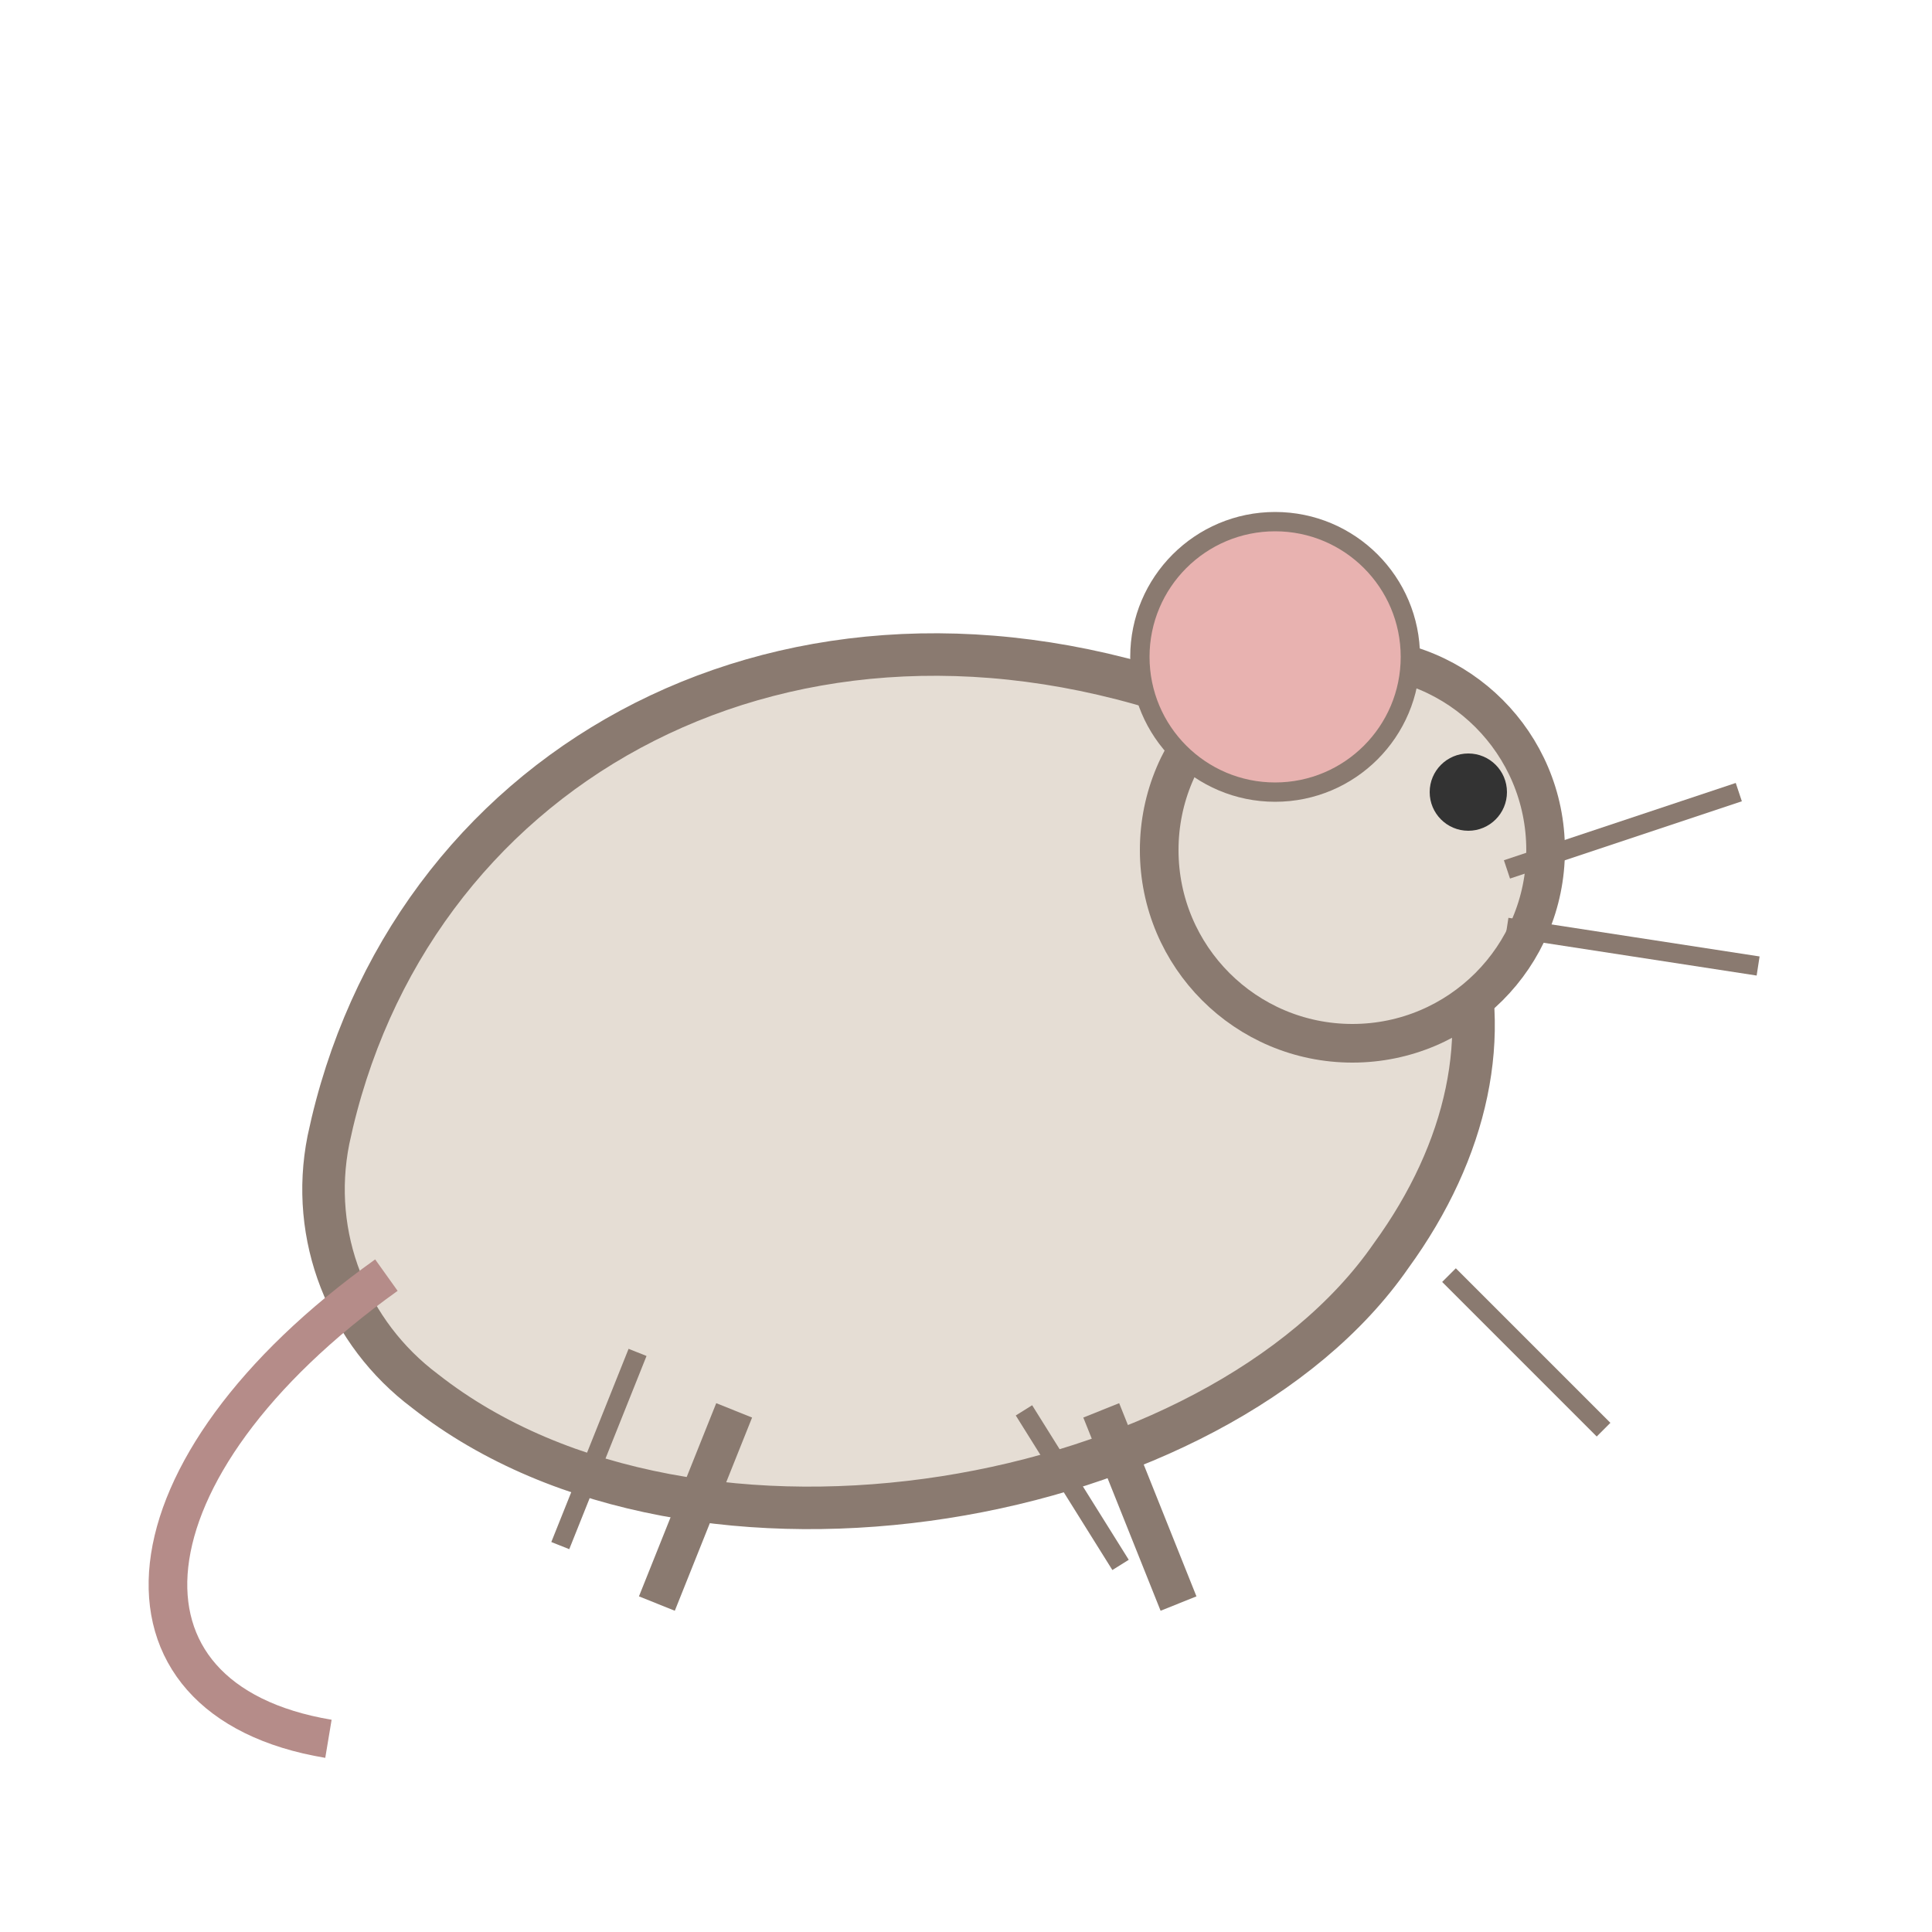
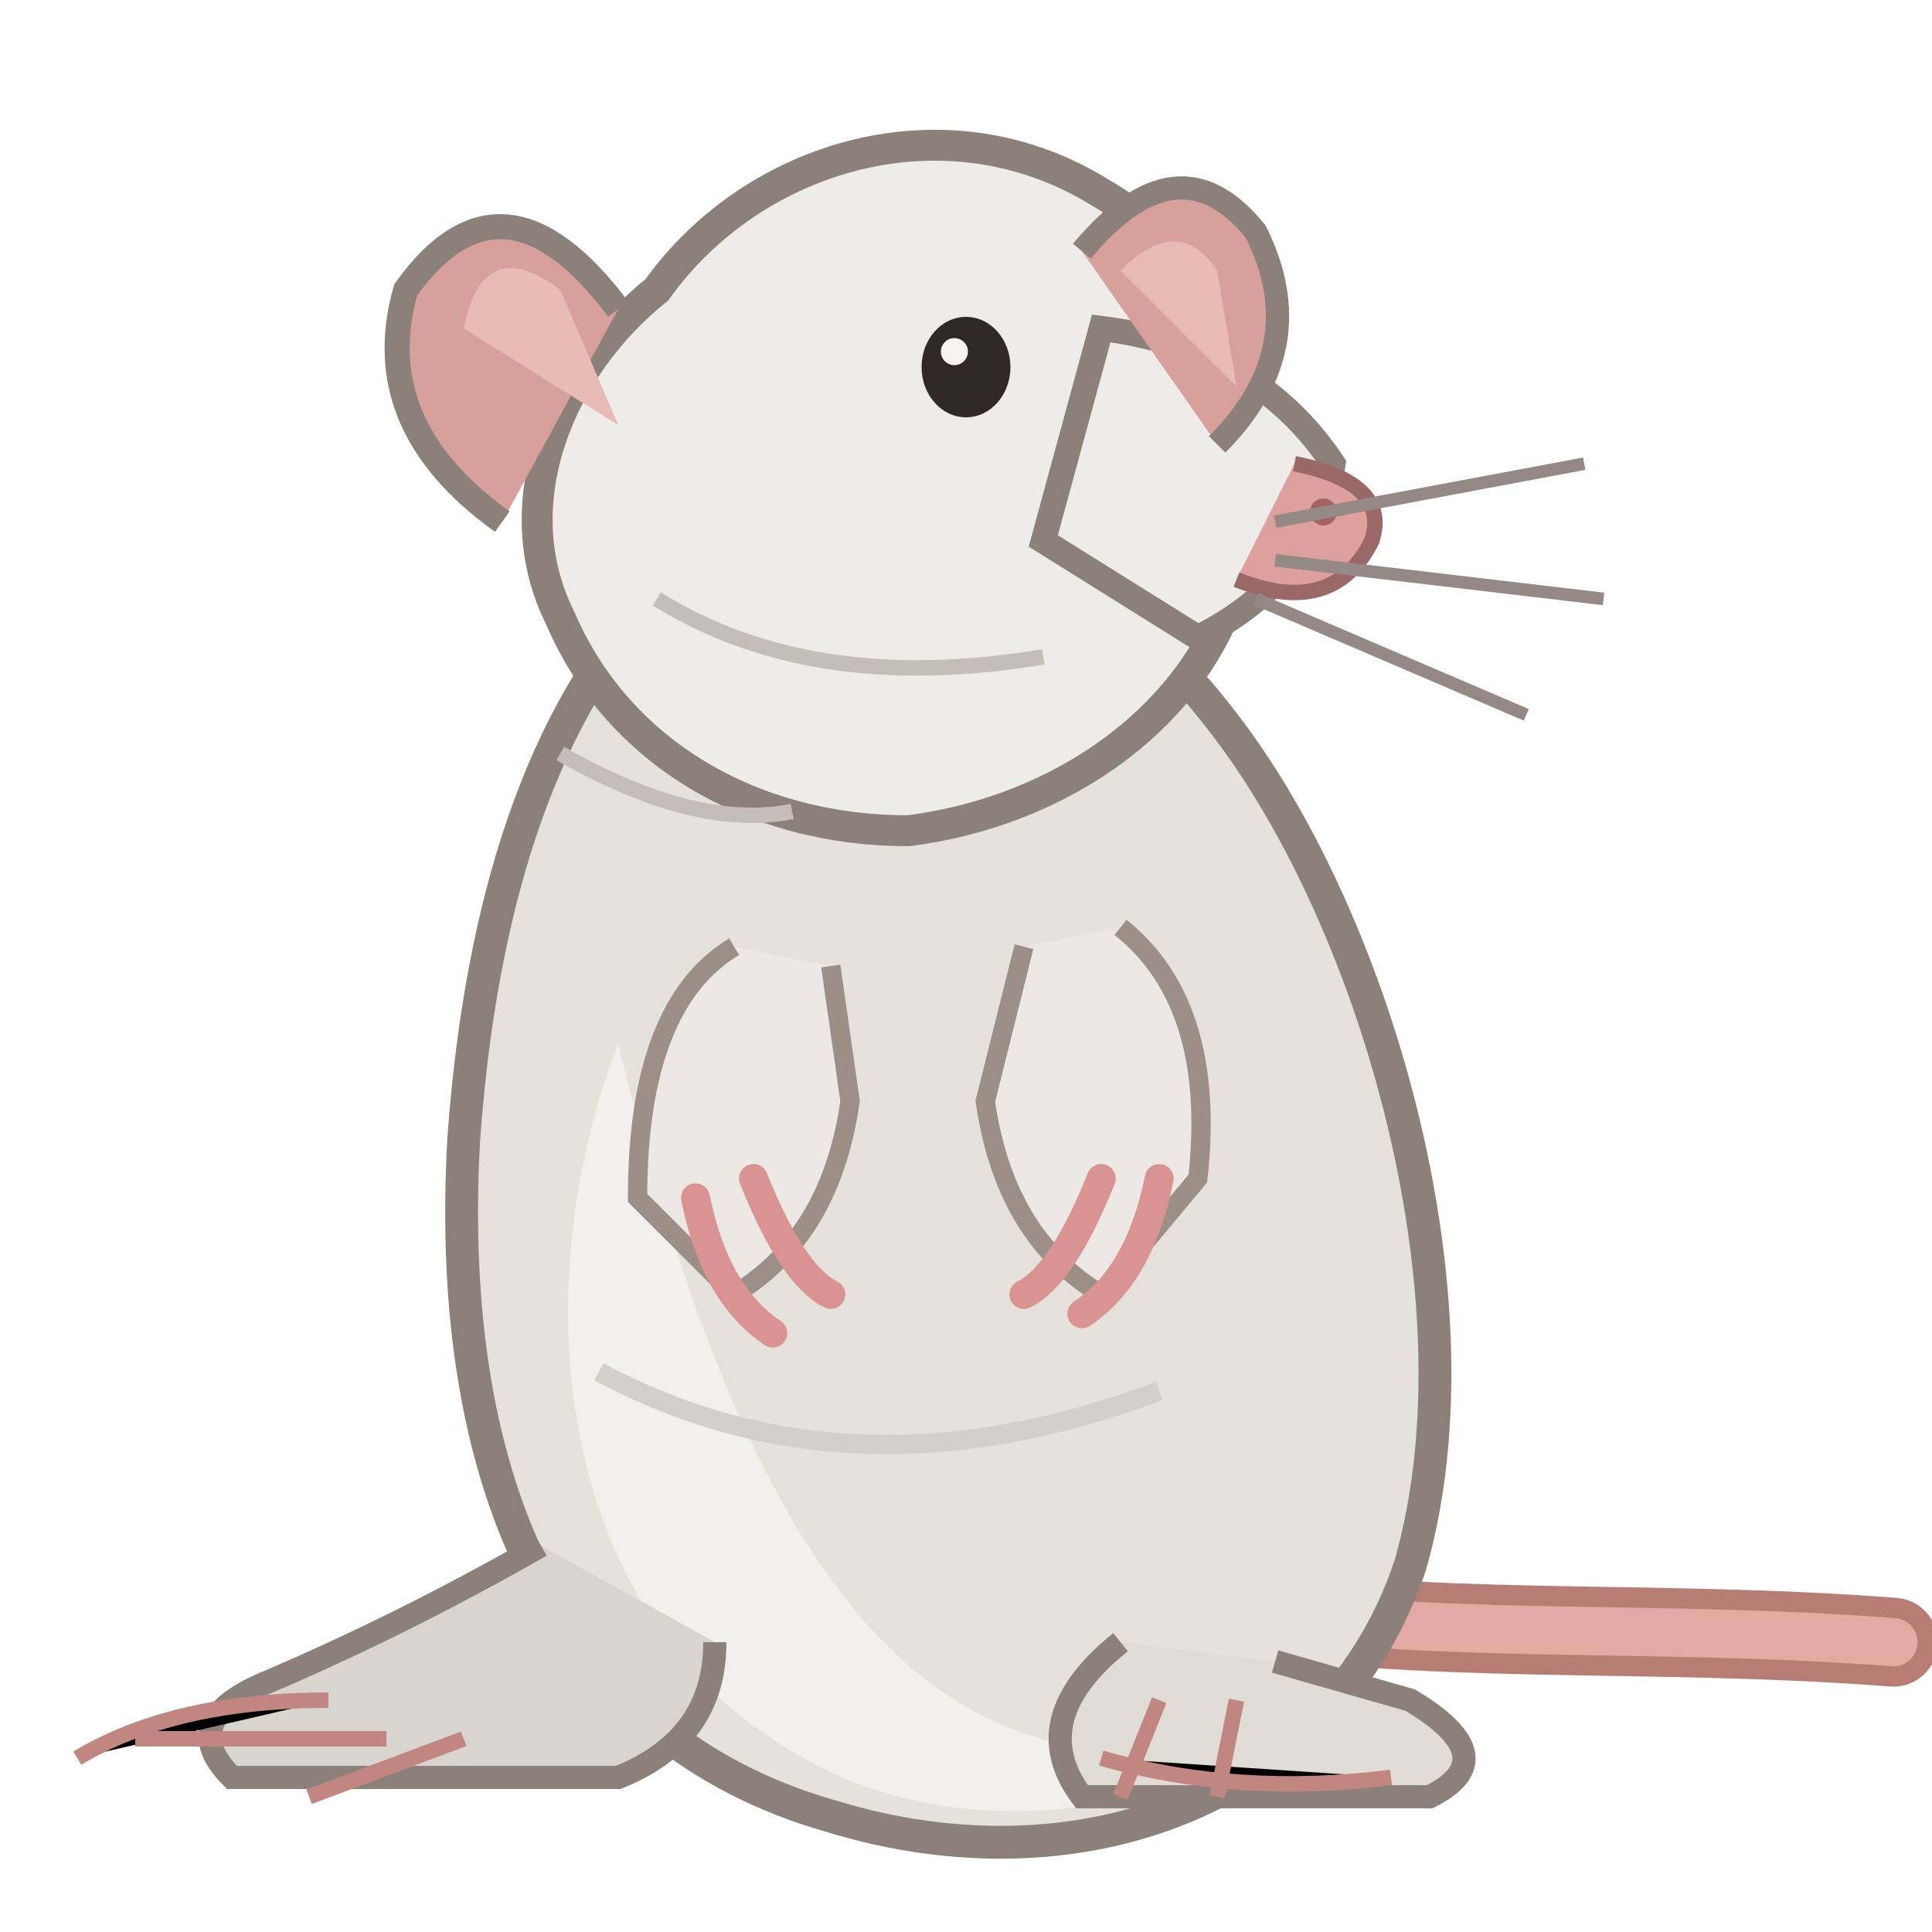
<svg xmlns="http://www.w3.org/2000/svg" viewBox="0 0 100 100" role="img" aria-labelledby="title desc">
-   <path d="M17 59c4-19 23-30 44-23 16 5 19 18 11 29-9 13-36 18-50 7-4-3-6-8-5-13z" fill="#E5DDD4" stroke="#8A7A70" stroke-width="2.2" />
-   <circle cx="70" cy="44" r="10" fill="#E5DDD4" stroke="#8A7A70" stroke-width="2" />
-   <circle cx="76" cy="41" r="2" fill="#333" />
-   <circle cx="66" cy="34" r="7" fill="#E8B2B0" stroke="#8A7A70" />
-   <path d="M20 66C6 76 5 88 17 90" fill="none" stroke="#B58C89" stroke-width="2" />
-   <path d="M38 73l-4 10M57 73l4 10" stroke="#8A7A70" stroke-width="2" />
-   <path d="M78 45l12-4M78 48l13 2M75 66l8 8M33 70l-4 10M53 73l5 8" stroke="#8A7A70" stroke-width="1" />
+   <path d="M62 83c12 2 23 1 36 2" fill="none" stroke="#B77D75" stroke-width="4.6" stroke-linecap="round" />
+   <path d="M62 83c12 2 23 1 36 2" fill="none" stroke="#E2AAA3" stroke-width="2.5" stroke-linecap="round" />
+   <path d="M37 28c-8 6-12 17-13 31-1 18 5 31 19 35 13 4 26-1 30-13 4-14-2-34-10-44-7-9-18-13-26-9z" fill="#E5E2DC" stroke="#8C817A" stroke-width="1.7" />
+   <path d="M32 54c-5 13-3 29 8 36 7 5 18 5 25 0-14 3-25-3-33-36z" fill="#F2F0EC" />
+   <path d="M34 15c5-7 15-10 23-5 7 4 9 12 7 20-2 7-9 12-17 13-8 0-15-4-18-11-3-6 0-13 5-17z" fill="#EEECE8" stroke="#8C817A" stroke-width="1.6" />
+   <path d="M57 17q8 1 12 7-1 6-7 9l-8-5z" fill="#EEECE8" stroke="#8C817A" stroke-width="1.3" />
+   <path d="M32 16q-6-8-11-1-2 7 5 12" fill="#D7A09A" stroke="#8C817A" stroke-width="1.3" />
+   <path d="M24 17q1-5 5-2l3 7" fill="#E9BBB5" />
+   <path d="M56 13q5-6 9-1 3 6-2 11" fill="#D7A09A" stroke="#8C817A" stroke-width="1.2" />
+   <path d="M58 14q3-3 5 0l1 6" fill="#E9BBB5" />
+   <ellipse cx="50" cy="19" rx="2.3" ry="2.6" fill="#302827" />
+   <circle cx="49.4" cy="18.2" r=".7" fill="#F7F4EF" />
+   <path d="M67 24q5 1 4 4-2 4-7 2" fill="#DEA09C" stroke="#9A6967" stroke-width=".8" />
+   <circle cx="68.5" cy="26.5" r=".7" fill="#A76162" />
+   <path d="M66 27l16-3M66 29l17 2M65 31l14 6" stroke="#948984" stroke-width=".65" />
+   <path d="M34 31q8 5 20 3M29 39q7 4 12 3" fill="none" stroke="#C5BDB7" stroke-width=".8" />
+   <path d="M38 49q-5 3-5 13l5 5q5-3 6-10l-1-7" fill="#ECE9E4" stroke="#9B8F88" stroke-width="1" />
+   <path d="M58 48q5 4 4 13l-5 6q-5-3-6-10l2-8" fill="#ECE9E4" stroke="#9B8F88" stroke-width="1" />
+   <path d="M36 62q1 5 4 7M39 61q2 5 4 6M60 61q-1 5-4 7M57 61q-2 5-4 6" fill="none" stroke="#D99491" stroke-width="1.5" stroke-linecap="round" />
+   <path d="M28 80q-7 4-14 7-5 2-2 5h20q5-2 5-7" fill="#D8D4CE" stroke="#8C817A" stroke-width="1.2" />
+   <path d="M17 88q-8 0-13 3M20 90H7M24 90l-8 3" stroke="#C28680" stroke-width=".8" />
+   <path d="M58 85q-5 4-2 8h18q4-2-1-5l-7-2" fill="#E0DDD7" stroke="#8C817A" stroke-width="1.2" />
+   <path d="M57 91q7 2 15 1M60 88l-2 5M64 88l-1 5" stroke="#C28680" stroke-width=".8" />
+   <path d="M31 71q13 7 29 1" fill="none" stroke="#D4CFC9" stroke-width="1" />
</svg>
